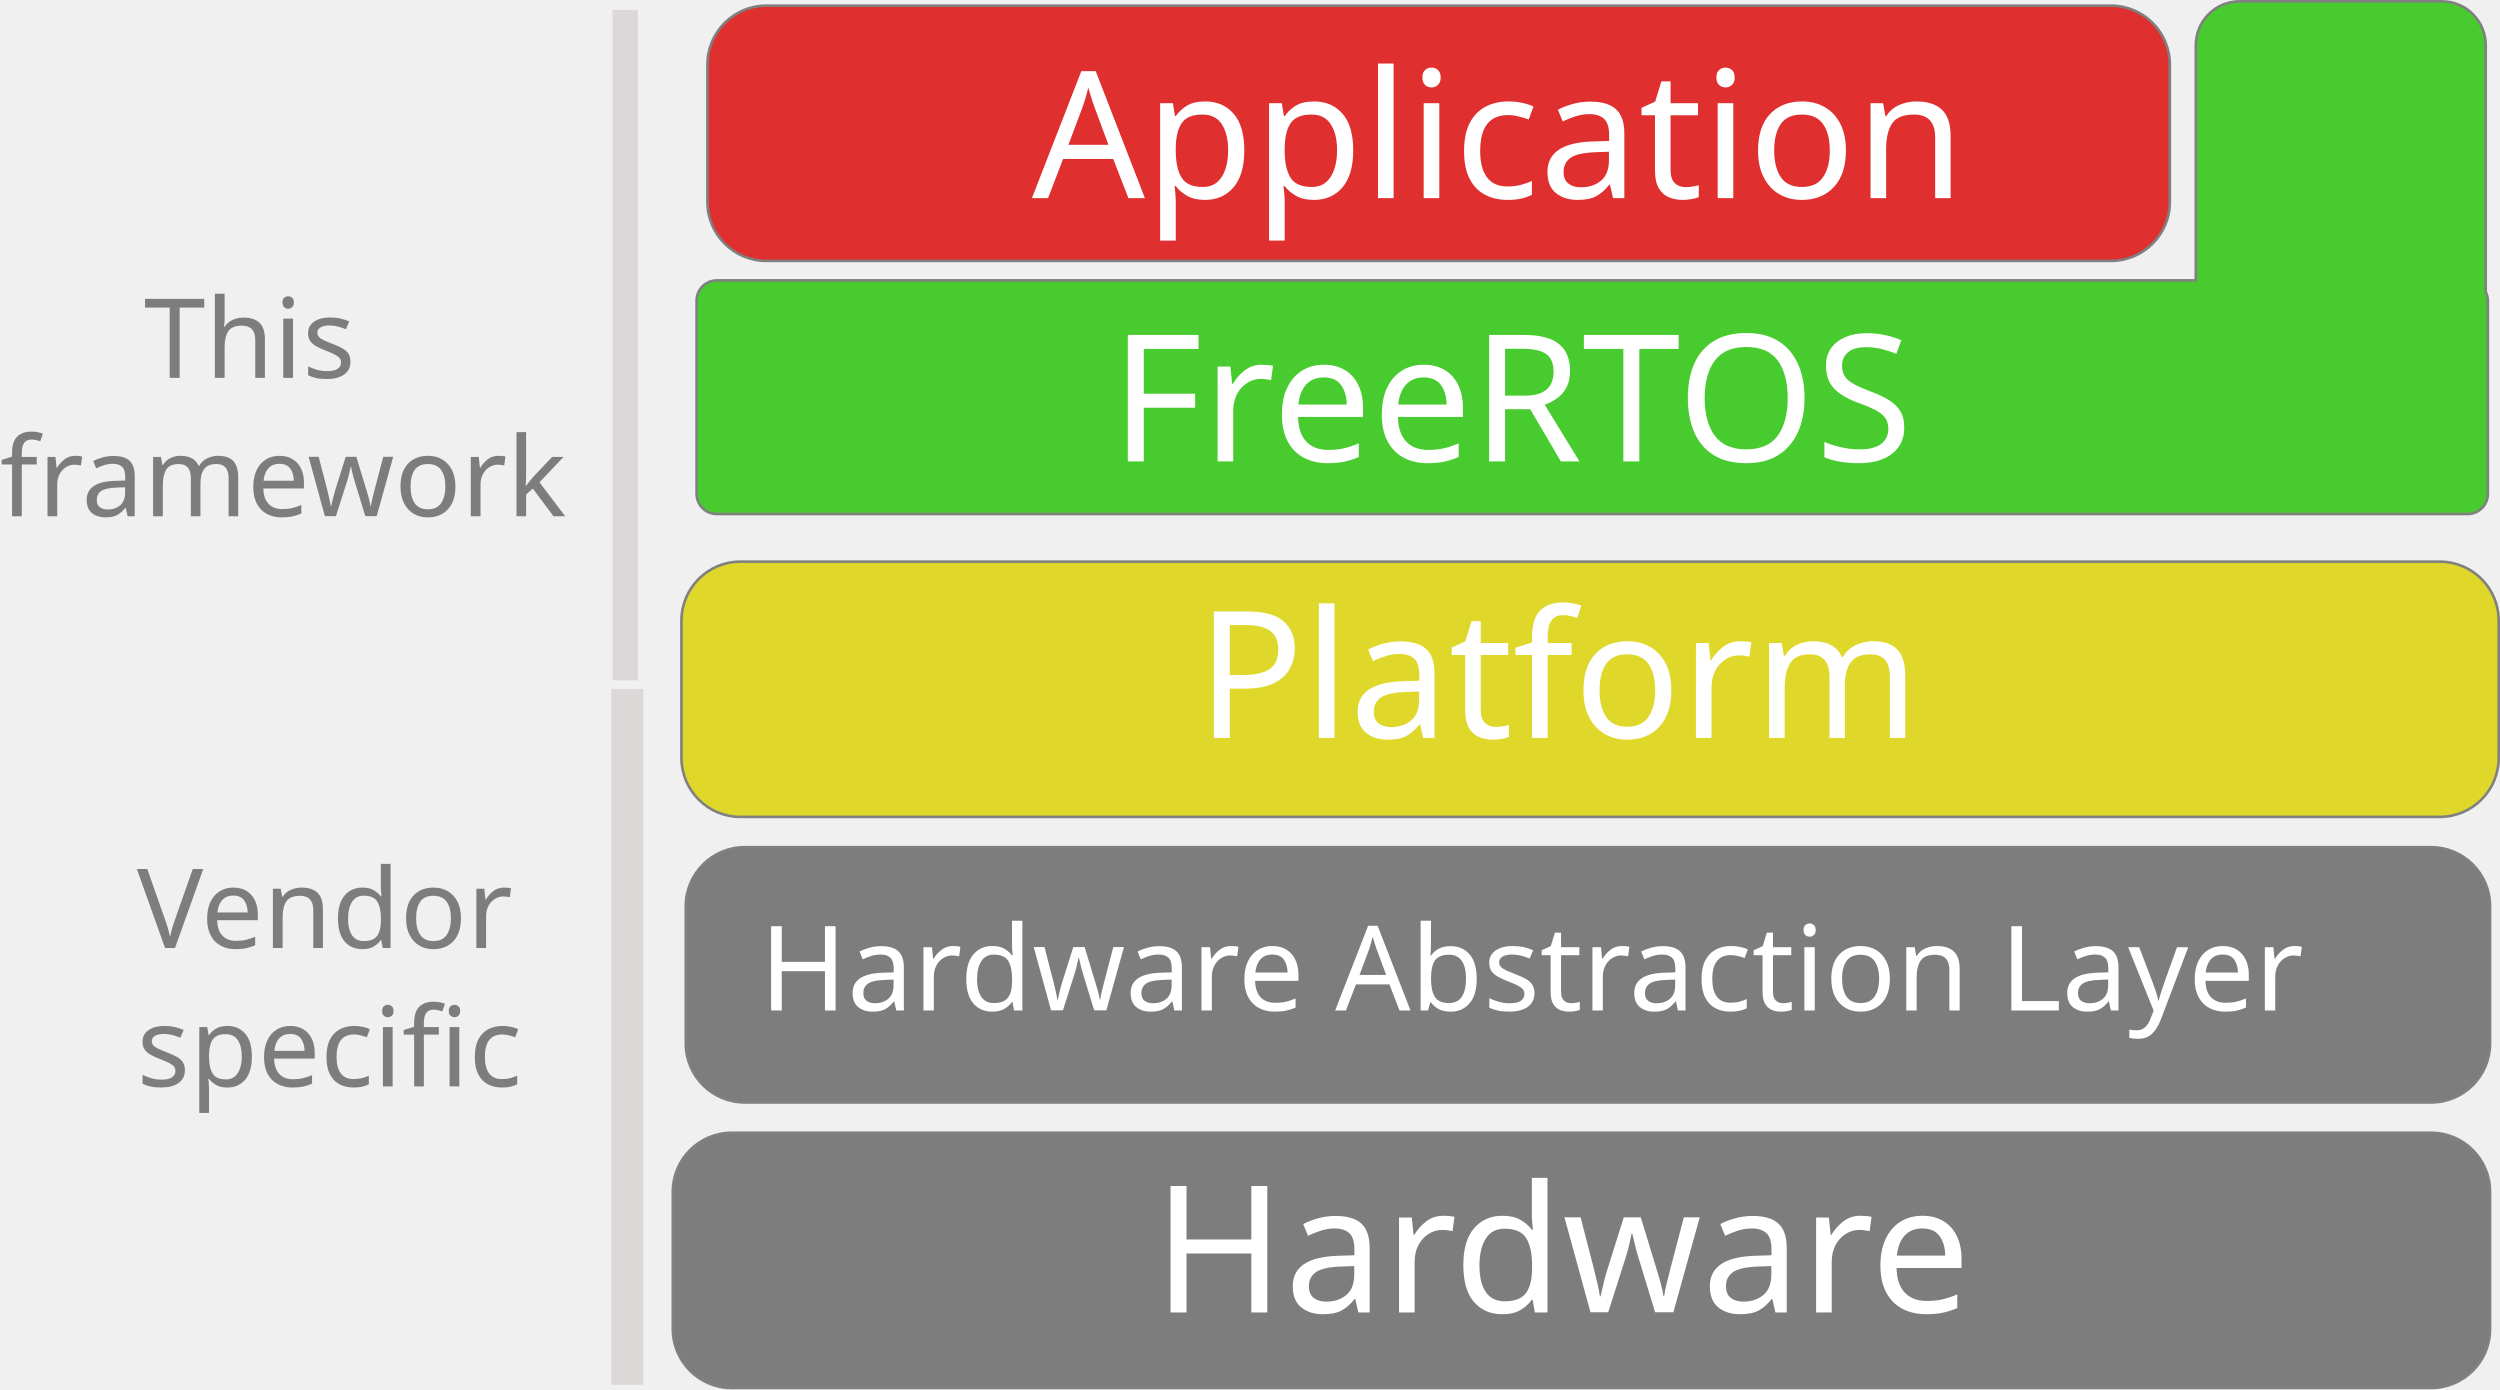
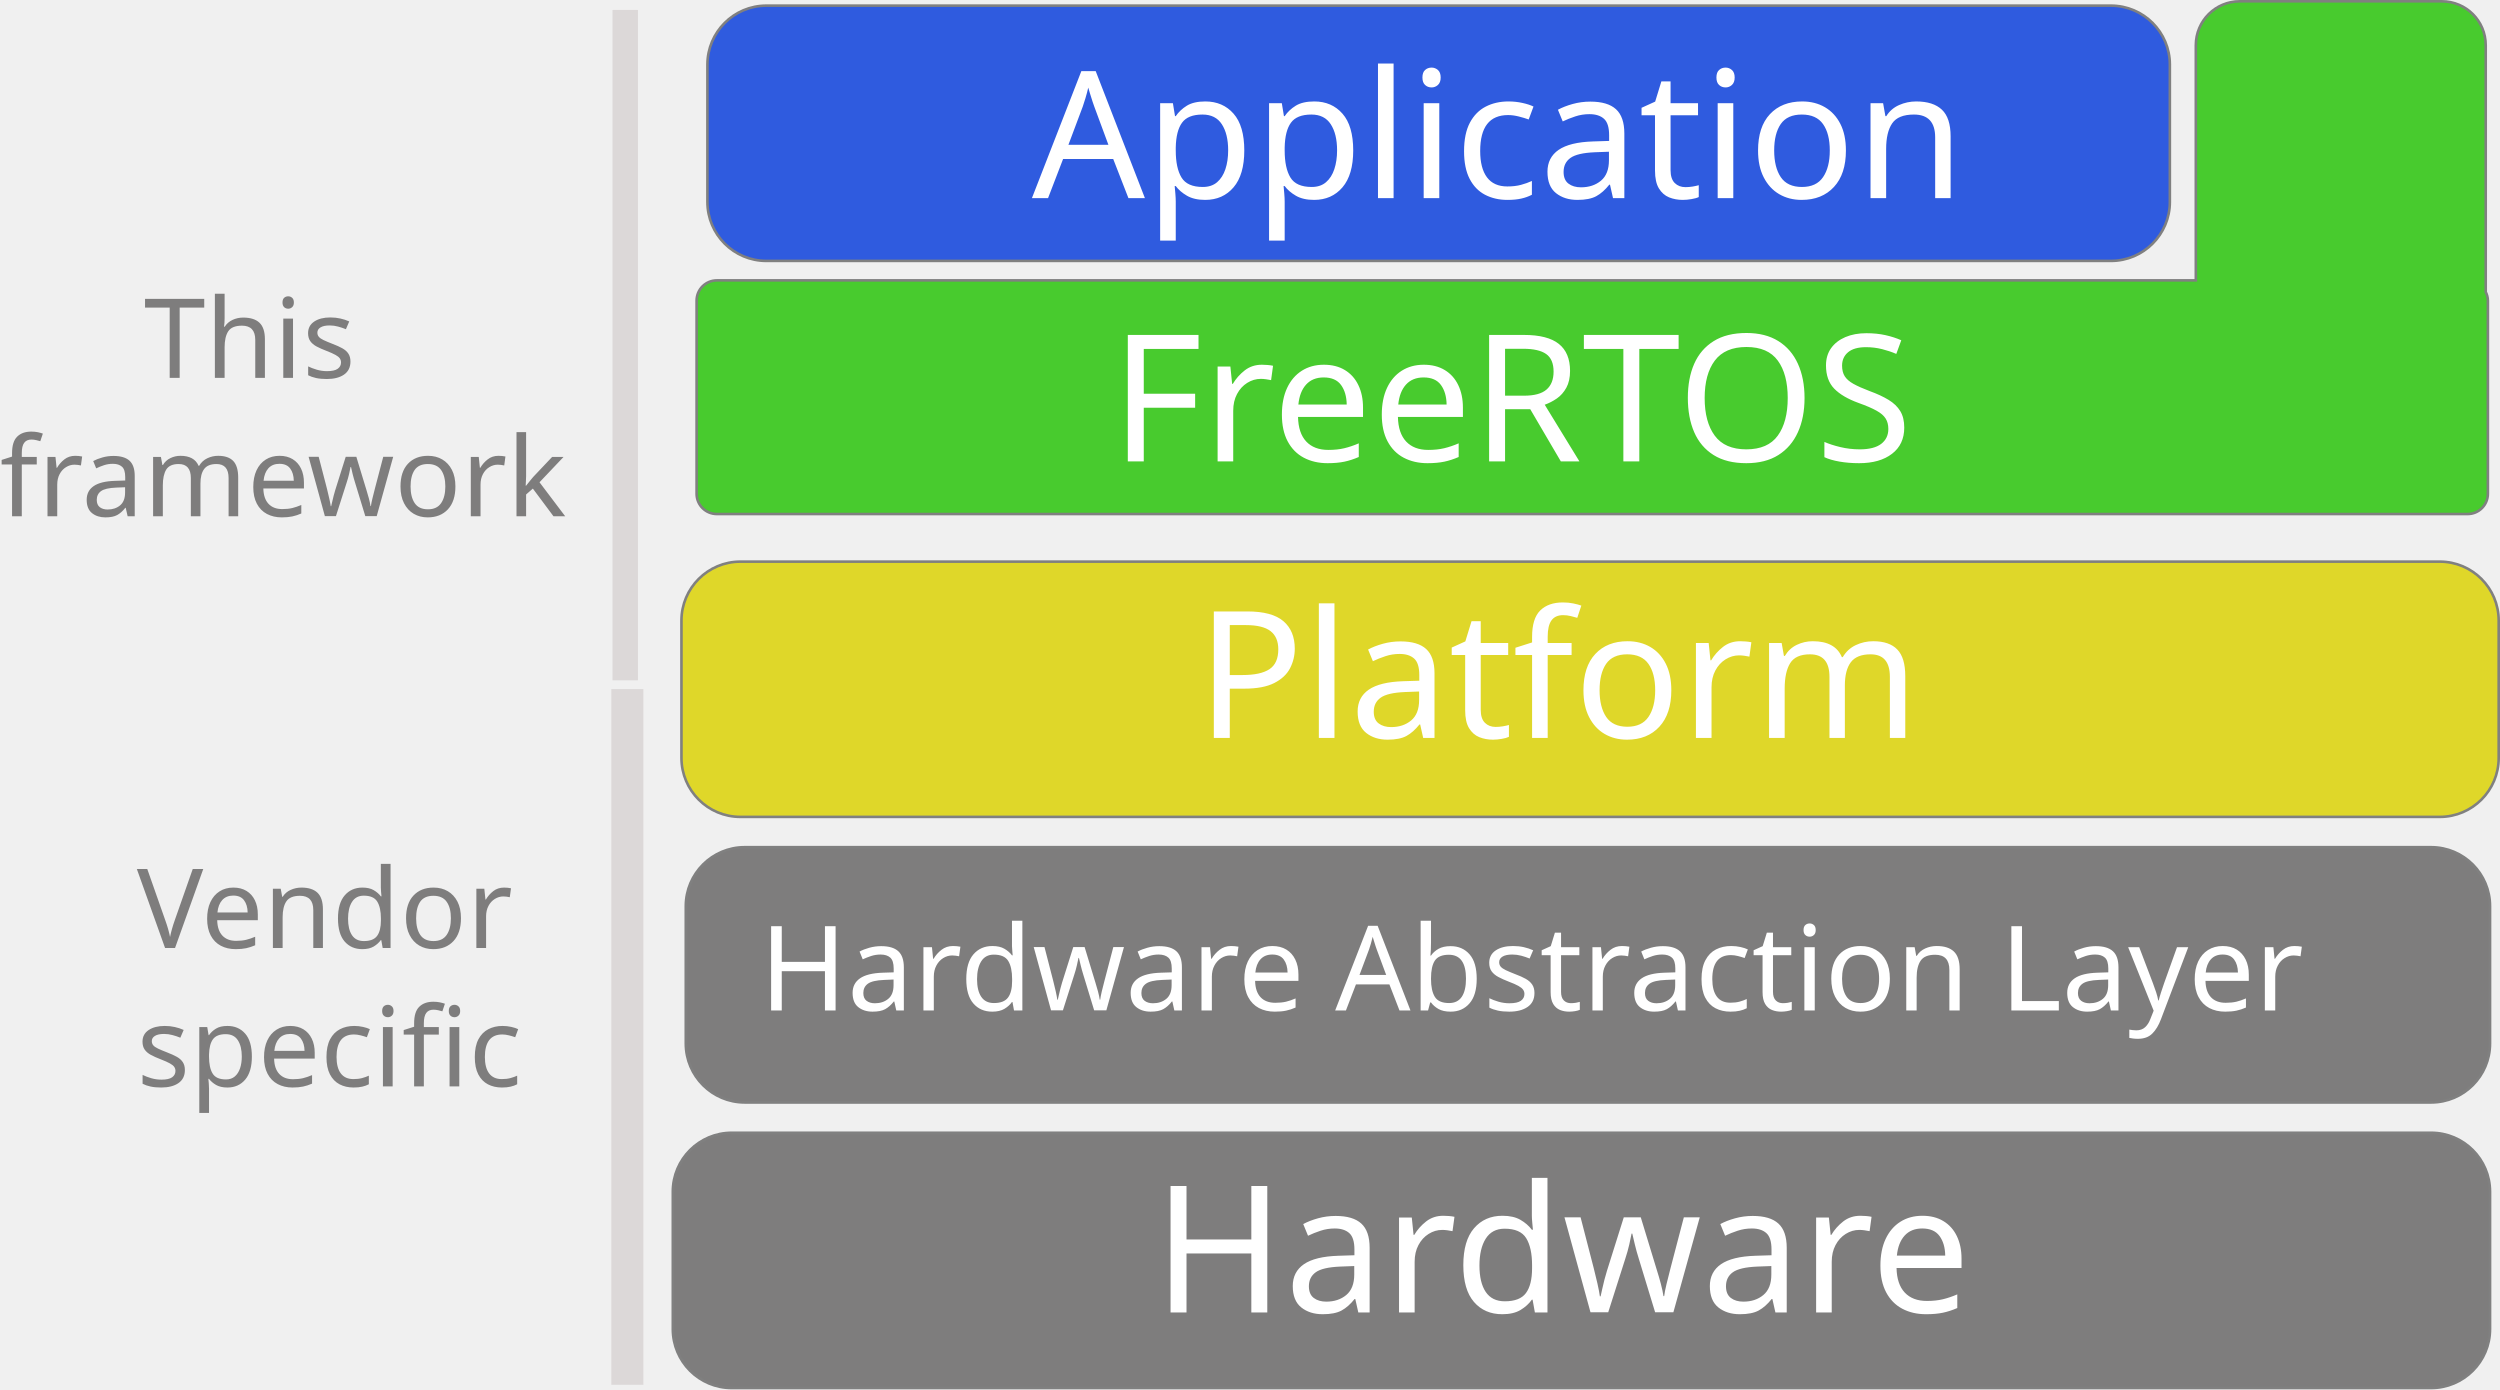
<svg xmlns="http://www.w3.org/2000/svg" width="903.4" height="502.053" viewBox="0 0 903.4 502.053" version="1.1" id="svg5">
  <defs id="defs2">
    </defs>
  <g id="layer1" transform="translate(-360.3947,-315.3576)">
-     <rect style="fill:#df2f2f;fill-opacity:1;stroke:#808080;stroke-width:0.945" id="rect181" width="528.469" height="92.248" x="616.026" y="317.394" ry="21.311" />
+     <rect style="fill:#2f5bdf;fill-opacity:1;stroke:#808080;stroke-width:0.945" id="rect181" width="528.469" height="92.248" x="616.026" y="317.394" ry="21.311" />
    <rect style="fill:#7e7d7d;fill-opacity:1;stroke:#808080;stroke-width:0.945" id="rect181-6" width="656.678" height="92.248" x="603.518" y="724.69" ry="21.311" />
    <rect style="fill:#dfd729;fill-opacity:1;stroke:#808080;stroke-width:0.945" id="rect181-6-6" width="656.678" height="92.248" x="606.645" y="518.306" ry="21.311" />
    <rect style="fill:#7e7d7d;fill-opacity:1;stroke:#808080;stroke-width:0.945" id="rect181-6-0" width="651.987" height="92.248" x="608.208" y="621.498" ry="21.311" />
    <text xml:space="preserve" style="font-style:normal;font-variant:normal;font-weight:normal;font-stretch:normal;font-size:64px;line-height:1.25;font-family:sans-serif;-inkscape-font-specification:'sans-serif, Normal';font-variant-ligatures:normal;font-variant-caps:normal;font-variant-numeric:normal;font-variant-east-asian:normal;fill:#ffffff;fill-opacity:1;stroke:none" x="733.29" y="386.95" id="text950">
      <tspan id="tspan867" x="733.29" y="386.95">Application</tspan>
    </text>
    <text xml:space="preserve" style="font-style:normal;font-variant:normal;font-weight:normal;font-stretch:normal;font-size:64px;line-height:1.25;font-family:sans-serif;-inkscape-font-specification:'sans-serif, Normal';font-variant-ligatures:normal;font-variant-caps:normal;font-variant-numeric:normal;font-variant-east-asian:normal;fill:#ffffff;fill-opacity:1;stroke:none" x="777.184" y="789.628" id="text950-7">
      <tspan id="tspan948-9" x="777.184" y="789.628">Hardware</tspan>
    </text>
    <text xml:space="preserve" style="font-style:normal;font-variant:normal;font-weight:normal;font-stretch:normal;font-size:64px;line-height:1.25;font-family:sans-serif;-inkscape-font-specification:'sans-serif, Normal';font-variant-ligatures:normal;font-variant-caps:normal;font-variant-numeric:normal;font-variant-east-asian:normal;fill:#ffffff;fill-opacity:1;stroke:none" x="792.821" y="582.004" id="text950-7-5">
      <tspan id="tspan1326" x="792.821" y="582.004">Platform</tspan>
    </text>
    <path id="rect1004-8" style="fill:#48cb2e;fill-opacity:1;stroke:#808080;stroke-width:0.945" d="m 1169.758,315.83 c -8.798,0 -15.881,7.084 -15.881,15.883 v 84.965 H 619.447 c -4.061,0 -7.33,3.269 -7.33,7.33 v 69.77 c 0,4.061 3.269,7.33 7.33,7.33 H 1252.084 c 4.061,0 7.33,-3.269 7.33,-7.33 v -69.77 c 0,-1.149 -0.314,-2.2 -0.781,-3.166 v -89.129 c 0,-8.798 -7.085,-15.883 -15.883,-15.883 z" />
    <text xml:space="preserve" style="font-style:normal;font-variant:normal;font-weight:normal;font-stretch:normal;font-size:64px;line-height:1.25;font-family:sans-serif;-inkscape-font-specification:'sans-serif, Normal';font-variant-ligatures:normal;font-variant-caps:normal;font-variant-numeric:normal;font-variant-east-asian:normal;fill:#ffffff;fill-opacity:1;stroke:none" x="761.74" y="482.095" id="text950-7-5-6">
      <tspan id="tspan1326-2" x="761.74" y="482.095">FreeRTOS</tspan>
    </text>
    <text xml:space="preserve" style="font-style:normal;font-variant:normal;font-weight:normal;font-stretch:normal;font-size:42.667px;line-height:1.25;font-family:sans-serif;-inkscape-font-specification:'sans-serif, Normal';font-variant-ligatures:normal;font-variant-caps:normal;font-variant-numeric:normal;font-variant-east-asian:normal;fill:#ffffff;fill-opacity:1;stroke:none" x="634.906" y="680.506" id="text950-7-8">
      <tspan id="tspan1273" x="634.906" y="680.506">Hardware Abstraction Layer</tspan>
      <tspan id="tspan1275" x="634.906" y="733.839" />
    </text>
    <path style="fill:none;stroke:#dcd8d8;stroke-width:9.201;stroke-linecap:butt;stroke-linejoin:miter;stroke-dasharray:none;stroke-opacity:1" d="m 586.319,318.958 c 0,80.746 0,161.49 0,242.234" id="path4584" />
    <path style="fill:none;stroke:#dcd8d8;stroke-width:11.576;stroke-linecap:butt;stroke-linejoin:miter;stroke-dasharray:none;stroke-opacity:1" d="m 587.096,564.35 c 0,83.804 0,167.607 0,251.409" id="path4584-2" />
    <text xml:space="preserve" style="font-style:normal;font-weight:normal;font-size:40px;line-height:1.25;font-family:sans-serif;fill:#7e7d7d;fill-opacity:1;stroke:none" x="409.843" y="657.938" id="text4626">
      <tspan id="tspan4624" x="409.843" y="657.938">Vendor</tspan>
      <tspan x="409.843" y="707.938" id="tspan4628">specific</tspan>
    </text>
    <text xml:space="preserve" style="font-style:normal;font-variant:normal;font-weight:normal;font-stretch:normal;font-size:40px;line-height:1.25;font-family:sans-serif;-inkscape-font-specification:'sans-serif, Normal';font-variant-ligatures:normal;font-variant-caps:normal;font-variant-numeric:normal;font-variant-east-asian:normal;fill:#7e7d7d;fill-opacity:1;stroke:none" x="360.395" y="451.912" id="text4626-7">
      <tspan id="tspan10822" x="360.395" y="451.912">     This </tspan>
      <tspan id="tspan10824" x="360.395" y="501.912">framework</tspan>
    </text>
  </g>
</svg>
